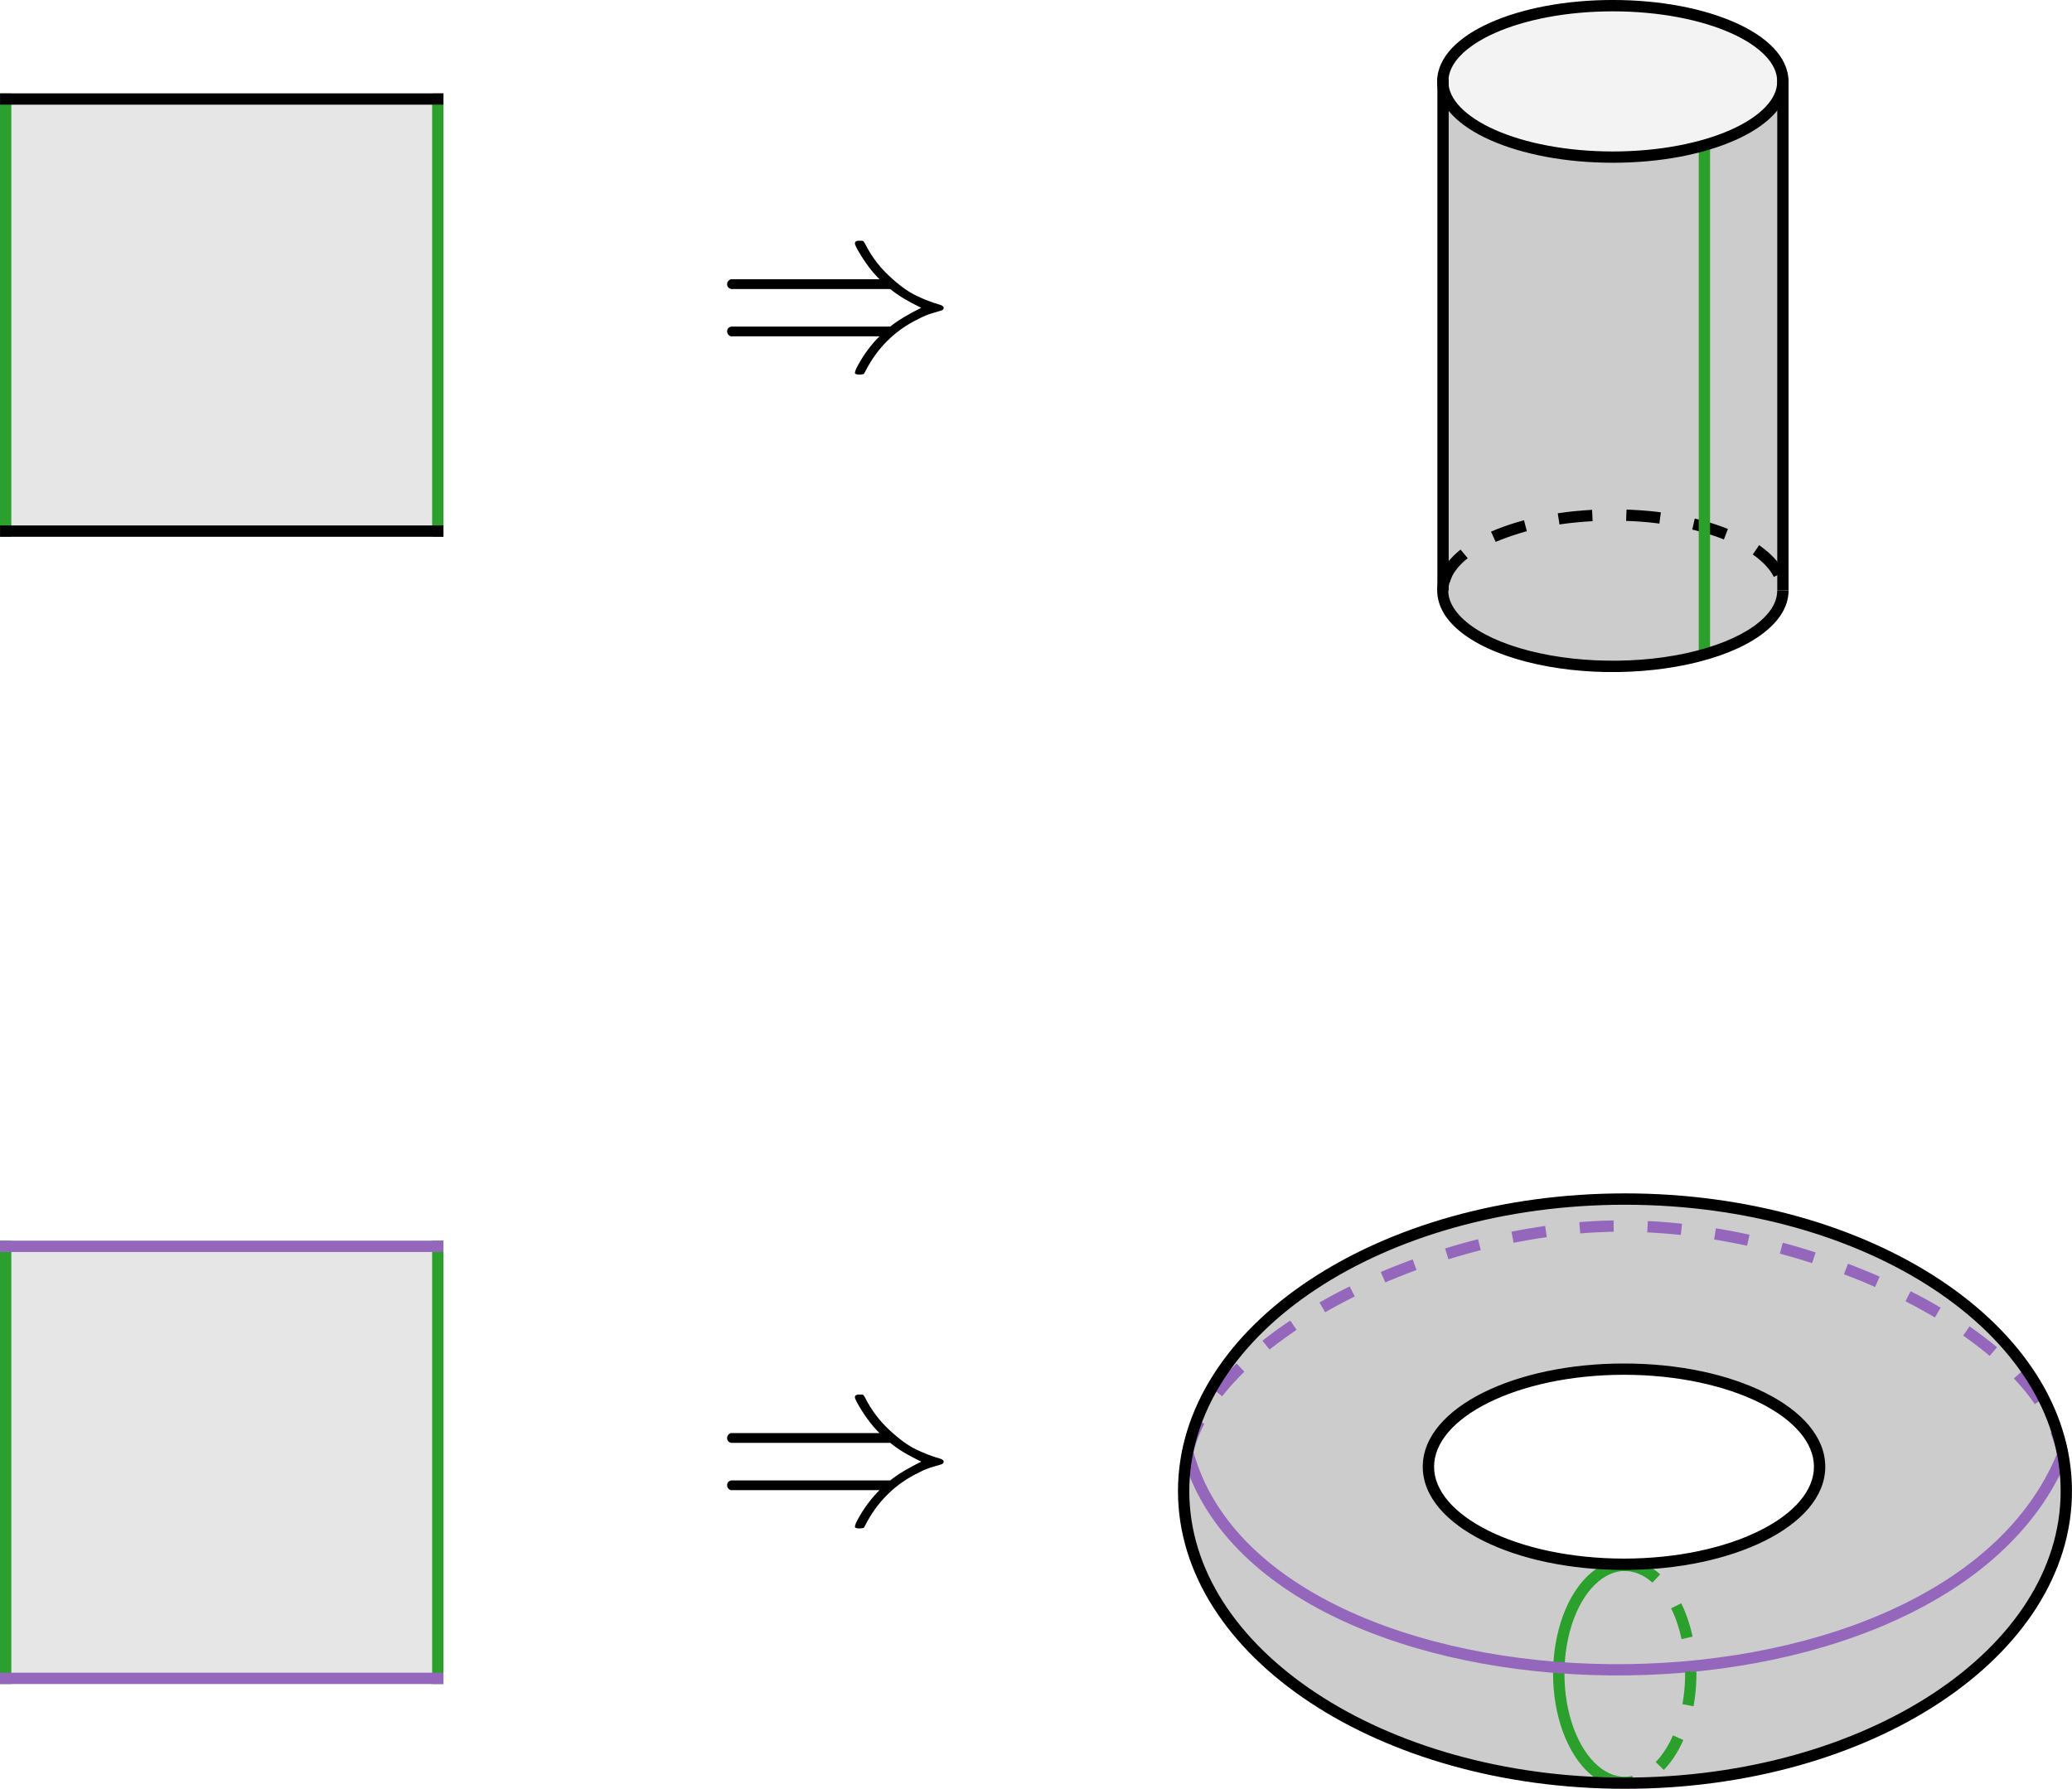
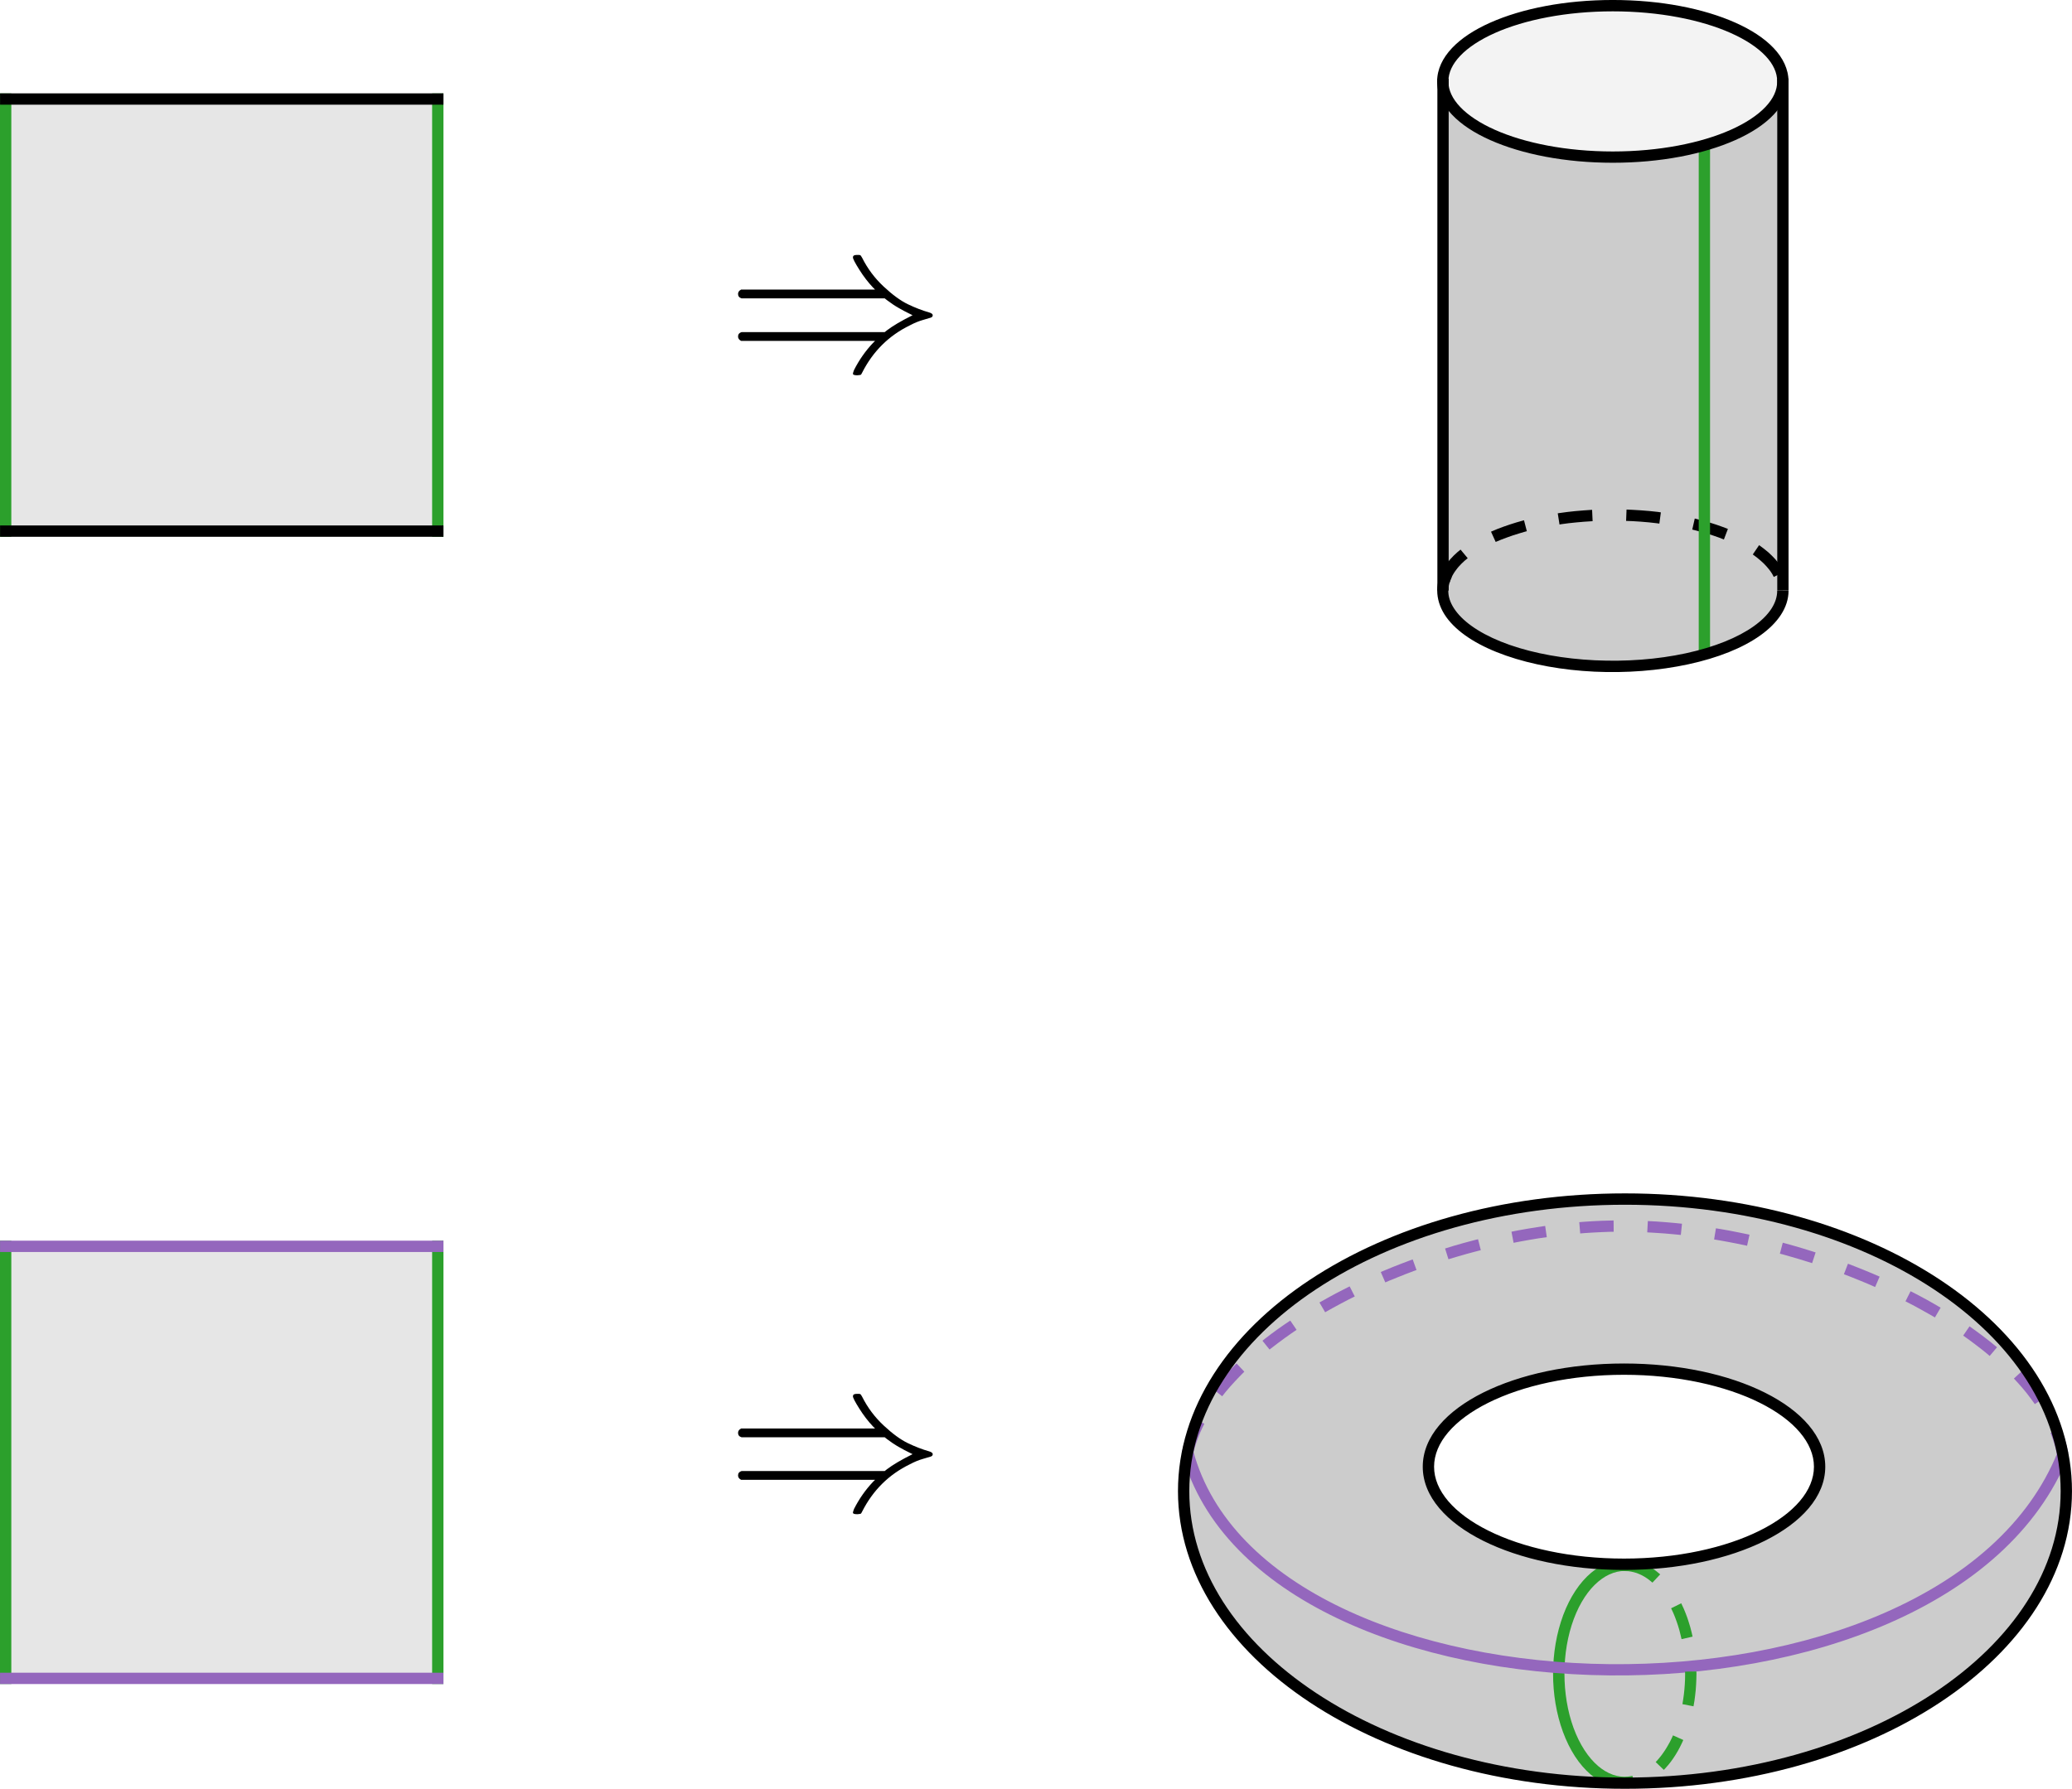
<svg xmlns="http://www.w3.org/2000/svg" xmlns:xlink="http://www.w3.org/1999/xlink" width="64.603mm" height="55.785mm" viewBox="0 0 64.603 55.785" version="1.1" id="svg1">
  <defs id="defs1">
    <path id="MJX-92-TEX-N-21D2" d="m 580,514 q 0,11 16,11 5,0 8,0 3,0 5,0 2,0 4,-1 2,-1 2,-1 0,0 2,-3 2,-3 2,-3 0,0 3,-5 37,-74 98,-131 61,-57 111,-81 50,-24 96,-37 17,-5 17,-13 0,-8 -9,-11 -9,-3 -37,-11 -28,-8 -58,-24 -144,-70 -218,-216 -4,-9 -7,-10 -3,-1 -15,-2 -20,0 -20,7 0,4 5,17 35,69 86,123 l 10,10 H 70 q -14,7 -14,20 0,15 16,20 h 653 l 10,8 q 39,30 117,69 -1,1 -18,9 -17,8 -45,24 -28,16 -54,36 l -10,8 H 72 q -16,5 -16,20 0,13 14,20 h 611 l -10,10 q -33,35 -62,81 -29,46 -29,56 z" />
  </defs>
  <g id="layer1" transform="translate(-57.35078,-94.85938)">
    <g id="g33">
      <path style="color:#000000;fill:#000000;fill-opacity:0.2;-inkscape-stroke:none" d="m 108.017,132.253 a 13.761,9.108 0 0 0 -13.761,9.108 13.761,9.108 0 0 0 13.761,9.108 13.761,9.108 0 0 0 13.761,-9.108 13.761,9.108 0 0 0 -13.761,-9.108 z m -0.031,5.304 a 6.099,3.042 0 0 1 6.099,3.042 6.099,3.042 0 0 1 -6.099,3.042 6.099,3.042 0 0 1 -6.099,-3.042 6.099,3.042 0 0 1 6.099,-3.042 z" id="path16" />
      <path style="color:#000000;fill:#9467bd;fill-opacity:1;stroke-dasharray:1.058, 1.058;-inkscape-stroke:none" d="m 107.661,132.92 -0.086,0.002 -0.285,0.008 -0.287,0.014 -0.289,0.019 -0.123,0.01 0.029,0.352 0.121,-0.01 0.281,-0.018 0.281,-0.014 0.279,-0.01 h 0.082 z m 1.068,0.019 -0.019,0.352 0.266,0.016 0.281,0.019 0.281,0.025 0.219,0.021 0.037,-0.35 -0.223,-0.023 -0.287,-0.025 -0.285,-0.021 z m -3.201,0.152 -0.258,0.039 -0.289,0.047 -0.289,0.051 -0.215,0.043 0.066,0.346 0.213,-0.041 0.283,-0.051 0.283,-0.047 0.256,-0.037 z m 5.324,0.074 -0.057,0.348 0.154,0.025 0.281,0.051 0.283,0.055 0.281,0.059 0.029,0.006 0.076,-0.344 -0.031,-0.008 -0.287,-0.059 -0.287,-0.057 -0.287,-0.051 z m -7.418,0.34 -0.176,0.045 -0.283,0.076 -0.281,0.08 -0.279,0.086 -0.008,0.002 0.105,0.336 0.006,-0.002 0.275,-0.082 0.277,-0.08 0.277,-0.074 0.174,-0.045 z m 9.502,0.109 -0.09,0.342 0.065,0.016 0.275,0.078 0.275,0.08 0.271,0.084 0.119,0.037 0.109,-0.334 -0.121,-0.039 -0.277,-0.086 -0.279,-0.082 -0.281,-0.078 z m -11.539,0.52 -0.082,0.031 -0.27,0.102 -0.268,0.105 -0.264,0.109 -0.111,0.047 0.141,0.324 0.107,-0.047 0.26,-0.105 0.262,-0.105 0.264,-0.1 0.08,-0.029 z m 13.572,0.135 -0.127,0.328 0.223,0.086 0.258,0.104 0.256,0.105 0.236,0.104 0.141,-0.324 -0.24,-0.104 -0.26,-0.107 -0.264,-0.105 z m -15.537,0.707 -0.189,0.096 -0.244,0.125 -0.24,0.131 -0.234,0.131 -0.035,0.019 0.178,0.305 0.031,-0.018 0.23,-0.129 0.236,-0.127 0.238,-0.125 0.188,-0.094 z m 17.488,0.152 -0.158,0.314 0.045,0.023 0.234,0.121 0.23,0.127 0.227,0.127 0.182,0.105 0.178,-0.305 -0.184,-0.107 -0.23,-0.131 -0.236,-0.127 -0.24,-0.125 z m -19.34,0.914 -0.168,0.113 -0.209,0.146 -0.203,0.148 -0.197,0.15 -0.09,0.072 0.221,0.275 0.088,-0.068 0.191,-0.146 0.197,-0.145 0.201,-0.143 0.166,-0.113 z m 21.18,0.178 -0.199,0.291 0.197,0.141 0.191,0.143 0.188,0.145 0.18,0.145 0.07,0.061 0.229,-0.271 -0.074,-0.061 -0.186,-0.15 -0.193,-0.148 -0.197,-0.146 -0.203,-0.145 z m -22.854,1.16 -0.002,0.002 -0.162,0.162 -0.154,0.164 -0.148,0.164 -0.141,0.166 -0.117,0.146 0.275,0.219 0.113,-0.141 0.135,-0.158 0.143,-0.158 0.148,-0.156 0.152,-0.154 z m 24.496,0.23 -0.26,0.24 0.129,0.139 0.137,0.156 0.129,0.156 0.121,0.158 0.115,0.158 0.021,0.031 0.293,-0.197 -0.025,-0.037 -0.121,-0.168 -0.129,-0.166 -0.135,-0.164 -0.145,-0.164 z m -25.816,1.49 -0.07,0.141 -0.08,0.176 -0.07,0.178 -0.064,0.178 -0.053,0.18 -0.043,0.176 0.342,0.084 0.041,-0.168 0.049,-0.162 0.059,-0.164 0.064,-0.162 0.074,-0.162 0.066,-0.135 z m 27.023,0.309 -0.324,0.137 0.014,0.035 0.06,0.162 0.051,0.162 0.043,0.162 0.035,0.166 0.346,-0.072 -0.037,-0.176 -0.047,-0.178 -0.057,-0.18 -0.064,-0.176 z" id="path8" />
      <path style="color:#000000;fill:#2ca02c;fill-opacity:1;-inkscape-stroke:none" d="m 108.022,143.498 c -0.878,-0.008 -1.633,0.773 -2.004,1.939 -0.371,1.167 -0.316,2.556 0.146,3.639 0.231,0.541 0.546,0.963 0.92,1.23 0.373,0.268 0.812,0.377 1.244,0.279 l -0.078,-0.344 c -0.33,0.074 -0.654,-8.2e-4 -0.961,-0.221 -0.307,-0.22 -0.589,-0.589 -0.801,-1.084 -0.423,-0.99 -0.478,-2.314 -0.135,-3.393 0.343,-1.079 1.004,-1.699 1.666,-1.693 z" id="path9" />
      <path style="color:#000000;fill:#9467bd;fill-opacity:1;-inkscape-stroke:none" d="m 94.551,140.104 -0.342,0.092 c 0.612,2.265 2.431,3.981 4.842,5.133 2.411,1.152 5.423,1.748 8.477,1.779 3.053,0.032 6.148,-0.502 8.723,-1.629 2.575,-1.127 4.638,-2.853 5.586,-5.209 l -0.328,-0.131 c -0.904,2.247 -2.881,3.916 -5.398,5.018 -2.517,1.102 -5.569,1.631 -8.578,1.6 -3.009,-0.031 -5.977,-0.623 -8.328,-1.746 -2.351,-1.123 -4.074,-2.767 -4.652,-4.906 z" id="path7" />
      <path style="color:#000000;fill:#2ca02c;fill-opacity:1;stroke-dasharray:1.058, 1.058;-inkscape-stroke:none" d="m 107.953,143.5 -0.023,0.352 0.194,0.006 0.088,0.014 0.084,0.019 0.086,0.025 0.082,0.033 0.084,0.039 0.08,0.045 0.082,0.053 0.078,0.059 0.078,0.064 0.006,0.006 0.242,-0.258 -0.014,-0.012 -0.094,-0.078 -0.096,-0.072 -0.1,-0.064 -0.102,-0.057 -0.105,-0.049 -0.107,-0.043 -0.109,-0.033 -0.111,-0.025 -0.115,-0.018 z m 1.817,1.359 -0.316,0.156 0.019,0.039 0.055,0.119 0.051,0.125 0.047,0.129 0.045,0.133 0.041,0.137 0.035,0.141 0.033,0.139 0.344,-0.078 -0.033,-0.145 -0.039,-0.152 -0.045,-0.146 -0.047,-0.145 -0.053,-0.141 -0.055,-0.135 -0.061,-0.131 z m 0.473,2.125 -0.354,0.006 0.002,0.08 -0.002,0.16 -0.008,0.158 -0.012,0.156 -0.016,0.152 -0.021,0.152 -0.023,0.148 -0.002,0.008 0.346,0.068 0.002,-0.014 0.027,-0.158 0.021,-0.162 0.018,-0.164 0.012,-0.166 0.008,-0.17 0.004,-0.17 z m -0.73,1.994 -0.039,0.088 -0.057,0.115 -0.061,0.109 -0.062,0.105 -0.066,0.1 -0.068,0.096 -0.07,0.088 -0.072,0.084 -0.045,0.047 0.254,0.244 0.051,-0.053 0.084,-0.096 0.082,-0.102 0.076,-0.107 0.074,-0.113 0.07,-0.117 0.066,-0.123 0.062,-0.127 0.043,-0.094 z" id="ellipse9" />
      <path style="color:#000000;fill:#000000;-inkscape-stroke:none" d="m 108.016,132.076 c -3.832,-2e-5 -7.303,1.026 -9.828,2.697 -2.525,1.671 -4.109,4.001 -4.109,6.588 -2e-6,2.587 1.585,4.915 4.109,6.586 2.525,1.671 5.997,2.697 9.828,2.697 3.831,-2e-5 7.303,-1.026 9.828,-2.697 2.525,-1.671 4.109,-3.999 4.109,-6.586 0,-2.587 -1.585,-4.917 -4.109,-6.588 -2.525,-1.671 -5.997,-2.697 -9.828,-2.697 z m 0,0.354 c 3.768,2e-5 7.177,1.013 9.633,2.639 2.456,1.625 3.951,3.85 3.951,6.293 10e-6,2.443 -1.495,4.668 -3.951,6.293 -2.456,1.625 -5.864,2.639 -9.633,2.639 -3.768,2e-5 -7.177,-1.013 -9.633,-2.639 -2.456,-1.625 -3.951,-3.85 -3.951,-6.293 -2e-6,-2.443 1.495,-4.669 3.951,-6.295 2.456,-1.625 5.864,-2.637 9.633,-2.637 z m -0.031,4.951 c -1.708,-1e-5 -3.255,0.342 -4.391,0.908 -1.136,0.567 -1.883,1.375 -1.883,2.311 -7e-5,0.936 0.747,1.742 1.883,2.309 1.136,0.567 2.683,0.91 4.391,0.91 1.708,10e-6 3.257,-0.344 4.393,-0.91 1.136,-0.567 1.883,-1.373 1.883,-2.309 -7e-5,-0.936 -0.747,-1.744 -1.883,-2.311 -1.136,-0.567 -2.685,-0.908 -4.393,-0.908 z m 0,0.352 c 1.66,-1e-5 3.163,0.339 4.234,0.873 1.072,0.535 1.689,1.25 1.689,1.994 5e-5,0.745 -0.618,1.458 -1.689,1.992 -1.072,0.535 -2.574,0.873 -4.234,0.873 -1.66,1e-5 -3.161,-0.338 -4.232,-0.873 -1.072,-0.535 -1.69,-1.248 -1.689,-1.992 5e-5,-0.745 0.618,-1.46 1.689,-1.994 1.072,-0.535 2.572,-0.873 4.232,-0.873 z" id="path17" />
    </g>
    <g id="g34">
      <path style="color:#000000;fill:#000000;fill-opacity:0.1;-inkscape-stroke:none" d="m 57.529,133.73 h 13.473 v 13.473 H 57.529 Z" id="path10" />
      <path style="fill:none;fill-opacity:1;stroke:#2ca02c;stroke-width:0.353;stroke-dasharray:none;stroke-dashoffset:0;stroke-opacity:1" d="m 57.527,133.552 -9.9e-5,13.824" id="path23" />
      <path style="fill:none;fill-opacity:1;stroke:#2ca02c;stroke-width:0.353;stroke-dasharray:none;stroke-dashoffset:0;stroke-opacity:1" d="m 71.001,133.552 -9.9e-5,13.824" id="path24" />
      <path style="fill:none;fill-opacity:1;stroke:#9467bd;stroke-width:0.353;stroke-dasharray:none;stroke-dashoffset:0;stroke-opacity:1" d="m 71.176,133.727 -13.824,-1e-4" id="path25" />
      <path style="fill:none;fill-opacity:1;stroke:#9467bd;stroke-width:0.353;stroke-dasharray:none;stroke-dashoffset:0;stroke-opacity:1" d="m 71.176,147.201 -13.824,-10e-5" id="path26" />
    </g>
    <g id="g32">
      <path id="path1" style="fill:#000000;fill-opacity:0.2;stroke:none;stroke-width:0.158;stroke-dasharray:none" d="m 112.892,97.88 -0.29,0.328 c -1.373,1.552 -5.689,2.057 -8.503,0.953 -0.59,-0.232 -0.986,-0.404 -1.316,-0.781 l -0.418,-0.479 0.074,7.44 -0.037,7.388 0.037,0.111 a 5.302,2.362 0 0 0 -0.104,0.44 5.302,2.362 0 0 0 5.302,2.362 5.302,2.362 0 0 0 5.302,-2.362 5.302,2.362 0 0 0 -0.027,-0.235 l -0.065,-7.717 z" />
      <path style="color:#000000;fill:#000000;-inkscape-stroke:none" d="m 102.167,97.309 v 15.967 h 0.352 V 97.309 Z" id="path2" />
      <path style="color:#000000;fill:#000000;-inkscape-stroke:none" d="m 112.764,97.309 v 15.967 h 0.352 V 97.309 Z" id="path3" />
      <path style="color:#000000;fill:#000000;stroke-dasharray:1.058, 1.058;-inkscape-stroke:none" d="m 108.065,110.75 -0.014,0.354 0.207,0.008 0.252,0.016 0.248,0.021 0.242,0.027 0.088,0.012 0.047,-0.35 -0.092,-0.014 -0.252,-0.027 -0.256,-0.021 -0.26,-0.016 z m -1.098,0.01 -0.254,0.018 -0.25,0.021 -0.246,0.027 -0.242,0.033 -0.055,0.008 0.055,0.35 0.051,-0.01 0.234,-0.031 0.238,-0.025 0.242,-0.021 0.246,-0.016 0.021,-0.002 -0.016,-0.352 z m 3.225,0.27 -0.078,0.344 0.023,0.006 0.211,0.055 0.201,0.057 0.197,0.062 0.188,0.065 0.166,0.065 0.125,-0.33 -0.17,-0.065 -0.199,-0.07 -0.205,-0.065 -0.211,-0.06 -0.219,-0.057 z m -5.324,0.055 -0.031,0.008 -0.211,0.06 -0.205,0.065 -0.197,0.068 -0.191,0.072 -0.184,0.078 -0.01,0.004 0.146,0.32 0.004,-0.002 0.174,-0.072 0.182,-0.068 0.188,-0.066 0.195,-0.061 0.201,-0.059 0.027,-0.006 z m 7.33,0.775 -0.197,0.291 0.023,0.016 0.119,0.09 0.107,0.09 0.1,0.092 0.088,0.094 0.08,0.096 0.033,0.045 0.033,0.049 0.029,0.047 0.025,0.049 0.018,0.033 0.314,-0.16 -0.019,-0.039 -0.035,-0.062 -0.037,-0.059 -0.039,-0.061 -0.045,-0.059 -0.092,-0.113 -0.105,-0.109 -0.113,-0.107 -0.125,-0.102 -0.133,-0.1 z m -9.309,0.139 -0.102,0.084 -0.115,0.107 -0.104,0.111 -0.051,0.059 -0.045,0.059 -0.045,0.059 -0.039,0.06 -0.037,0.061 -0.035,0.062 -0.031,0.064 -0.027,0.065 -0.025,0.065 -0.019,0.062 0.334,0.109 0.018,-0.055 0.019,-0.049 0.021,-0.049 0.023,-0.049 0.027,-0.049 0.029,-0.049 0.033,-0.049 0.035,-0.047 0.037,-0.049 0.039,-0.047 0.09,-0.096 0.1,-0.094 0.094,-0.076 z" id="ellipse4" />
      <path id="rect5" style="fill:none;fill-opacity:0.05;stroke-width:0.158" d="m 99.01,113.299 h 17.088 v 3.832 H 99.01 Z" />
      <path style="fill:none;fill-opacity:1;stroke:#2ca02c;stroke-width:0.353;stroke-dasharray:none;stroke-dashoffset:0;stroke-opacity:1" d="M 110.492,99.385 V 115.276" id="path27" />
      <path style="color:#000000;fill:#000000;-inkscape-stroke:none" d="m 102.296,112.703 c -0.243,0.499 -0.147,1.04 0.215,1.488 0.362,0.448 0.975,0.827 1.793,1.113 1.637,0.573 3.829,0.674 5.689,0.271 0.93,-0.201 1.695,-0.51 2.24,-0.898 0.546,-0.388 0.883,-0.869 0.883,-1.396 h -0.354 c 0,0.377 -0.242,0.76 -0.732,1.109 -0.49,0.349 -1.218,0.648 -2.113,0.842 -1.791,0.388 -3.943,0.283 -5.498,-0.262 -0.778,-0.272 -1.333,-0.63 -1.633,-1 -0.299,-0.37 -0.359,-0.729 -0.172,-1.113 z" id="ellipse5" />
      <path style="color:#000000;fill:#000000;fill-opacity:0.05;-inkscape-stroke:none" d="m 112.939,97.397 a 5.302,2.362 0 0 1 -5.302,2.362 5.302,2.362 0 0 1 -5.302,-2.362 5.302,2.362 0 0 1 5.302,-2.362 5.302,2.362 0 0 1 5.302,2.362 z" id="path12" />
      <path style="color:#000000;fill:#000000;-inkscape-stroke:none" d="m 107.637,94.859 c -1.485,0 -2.832,0.266 -3.822,0.707 -0.495,0.22 -0.901,0.485 -1.191,0.791 -0.29,0.306 -0.465,0.661 -0.465,1.041 0,0.38 0.174,0.733 0.465,1.039 0.29,0.306 0.696,0.571 1.191,0.791 0.99,0.441 2.337,0.707 3.822,0.707 1.485,-10e-7 2.83,-0.266 3.82,-0.707 0.495,-0.22 0.903,-0.485 1.193,-0.791 0.29,-0.306 0.465,-0.659 0.465,-1.039 0,-0.38 -0.174,-0.735 -0.465,-1.041 -0.29,-0.306 -0.698,-0.571 -1.193,-0.791 -0.99,-0.441 -2.335,-0.707 -3.82,-0.707 z m 0,0.354 c 1.443,10e-7 2.749,0.262 3.678,0.676 0.465,0.207 0.834,0.452 1.08,0.711 0.246,0.259 0.367,0.526 0.367,0.799 0,0.273 -0.121,0.538 -0.367,0.797 -0.246,0.259 -0.616,0.504 -1.08,0.711 -0.929,0.414 -2.235,0.676 -3.678,0.676 -1.443,10e-7 -2.749,-0.262 -3.678,-0.676 -0.465,-0.207 -0.834,-0.452 -1.08,-0.711 -0.246,-0.259 -0.369,-0.524 -0.369,-0.797 0,-0.273 0.123,-0.54 0.369,-0.799 0.246,-0.259 0.616,-0.504 1.08,-0.711 0.929,-0.414 2.235,-0.676 3.678,-0.676 z" id="path13" />
    </g>
    <g id="g31">
      <path style="color:#000000;fill:#000000;fill-opacity:0.1;-inkscape-stroke:none" d="M 57.529,97.949 H 71.001 V 111.422 H 57.529 Z" id="path14" />
      <path style="fill:none;fill-opacity:1;stroke:#2ca02c;stroke-width:0.353;stroke-dasharray:none;stroke-dashoffset:0;stroke-opacity:1" d="m 57.527,97.773 -9.9e-5,13.824" id="path18" />
      <path style="fill:none;fill-opacity:1;stroke:#2ca02c;stroke-width:0.353;stroke-dasharray:none;stroke-dashoffset:0;stroke-opacity:1" d="m 71.001,97.773 -9.9e-5,13.824" id="path19" />
      <path style="fill:none;fill-opacity:1;stroke:#000000;stroke-width:0.353;stroke-dasharray:none;stroke-dashoffset:0;stroke-opacity:1" d="m 57.353,111.422 13.824,1e-4" id="path28" />
      <path style="fill:none;fill-opacity:1;stroke:#000000;stroke-width:0.353;stroke-dasharray:none;stroke-dashoffset:0;stroke-opacity:1" d="m 57.353,97.948 13.824,9.9e-5" id="path29" />
    </g>
-     <use data-c="21D2" xlink:href="#MJX-92-TEX-N-21D2" id="use1" transform="matrix(0.00760482,0,0,-0.00760482,79.59513,106.3591)" style="fill:#000000;stroke:#000000;stroke-width:0" />
-     <use data-c="21D2" xlink:href="#MJX-92-TEX-N-21D2" id="use29" transform="matrix(0.00760482,0,0,-0.00760482,79.59513,142.3424)" style="fill:#000000;stroke:#000000;stroke-width:0" />
+     <use data-c="21D2" xlink:href="#MJX-92-TEX-N-21D2" id="use1" transform="matrix(0.00683549,0,0,-0.00683549,79.97979,106.399)" style="fill:#000000;stroke:#000000;stroke-width:0" />
+     <use data-c="21D2" xlink:href="#MJX-92-TEX-N-21D2" id="use29" transform="matrix(0.00683549,0,0,-0.00683549,79.97979,141.9171)" style="fill:#000000;stroke:#000000;stroke-width:0" />
  </g>
</svg>
